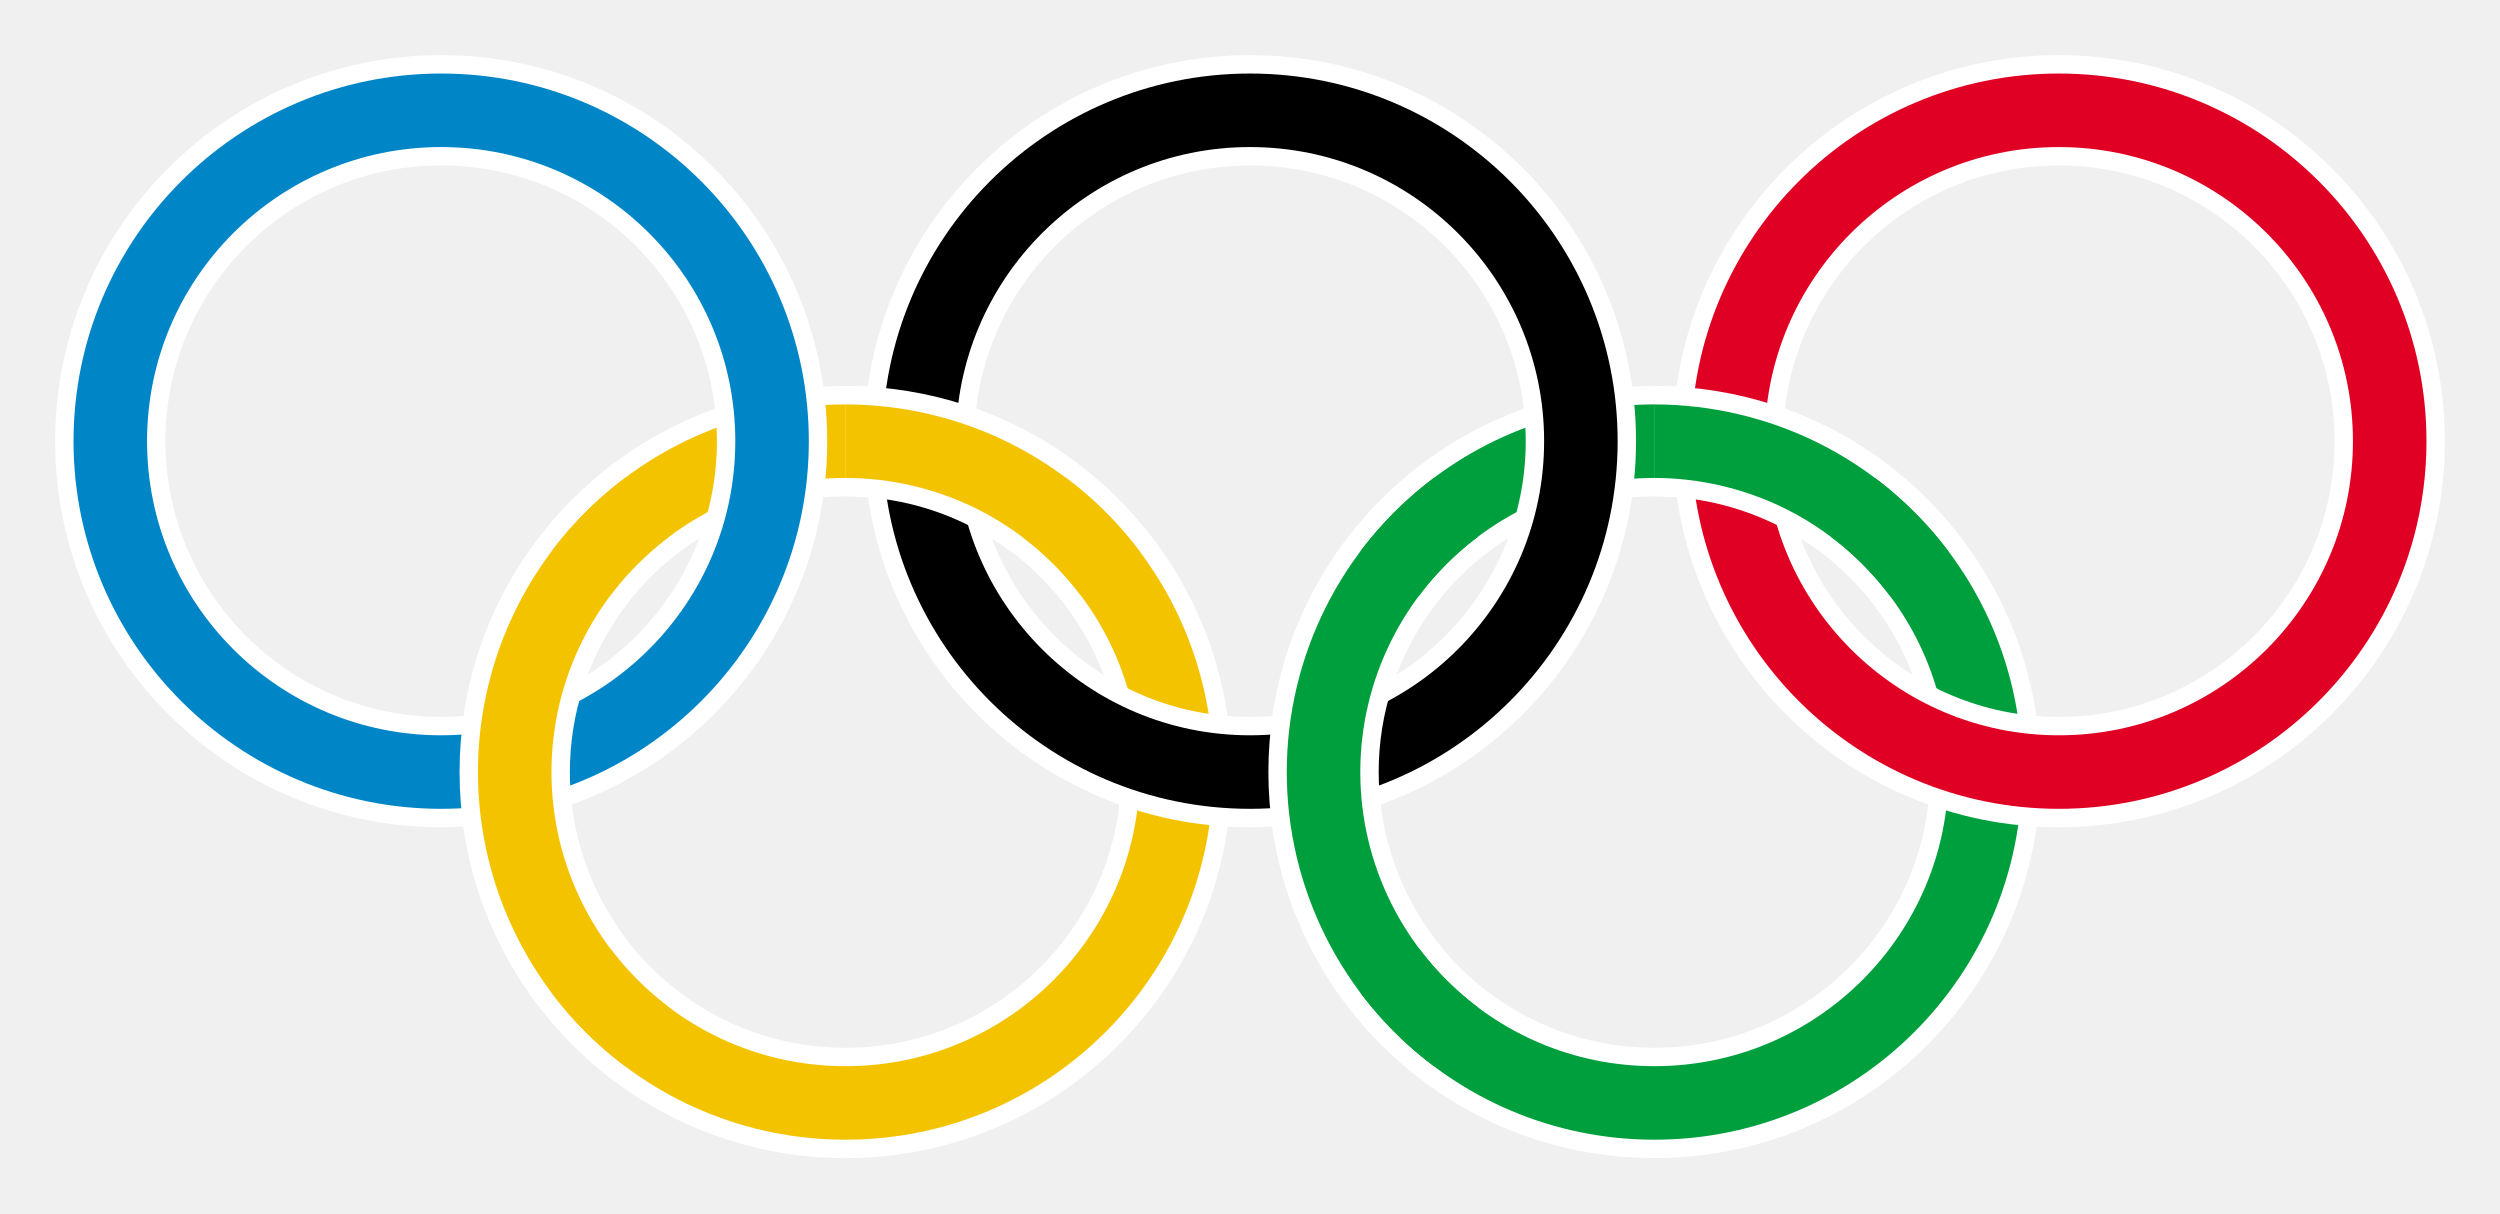
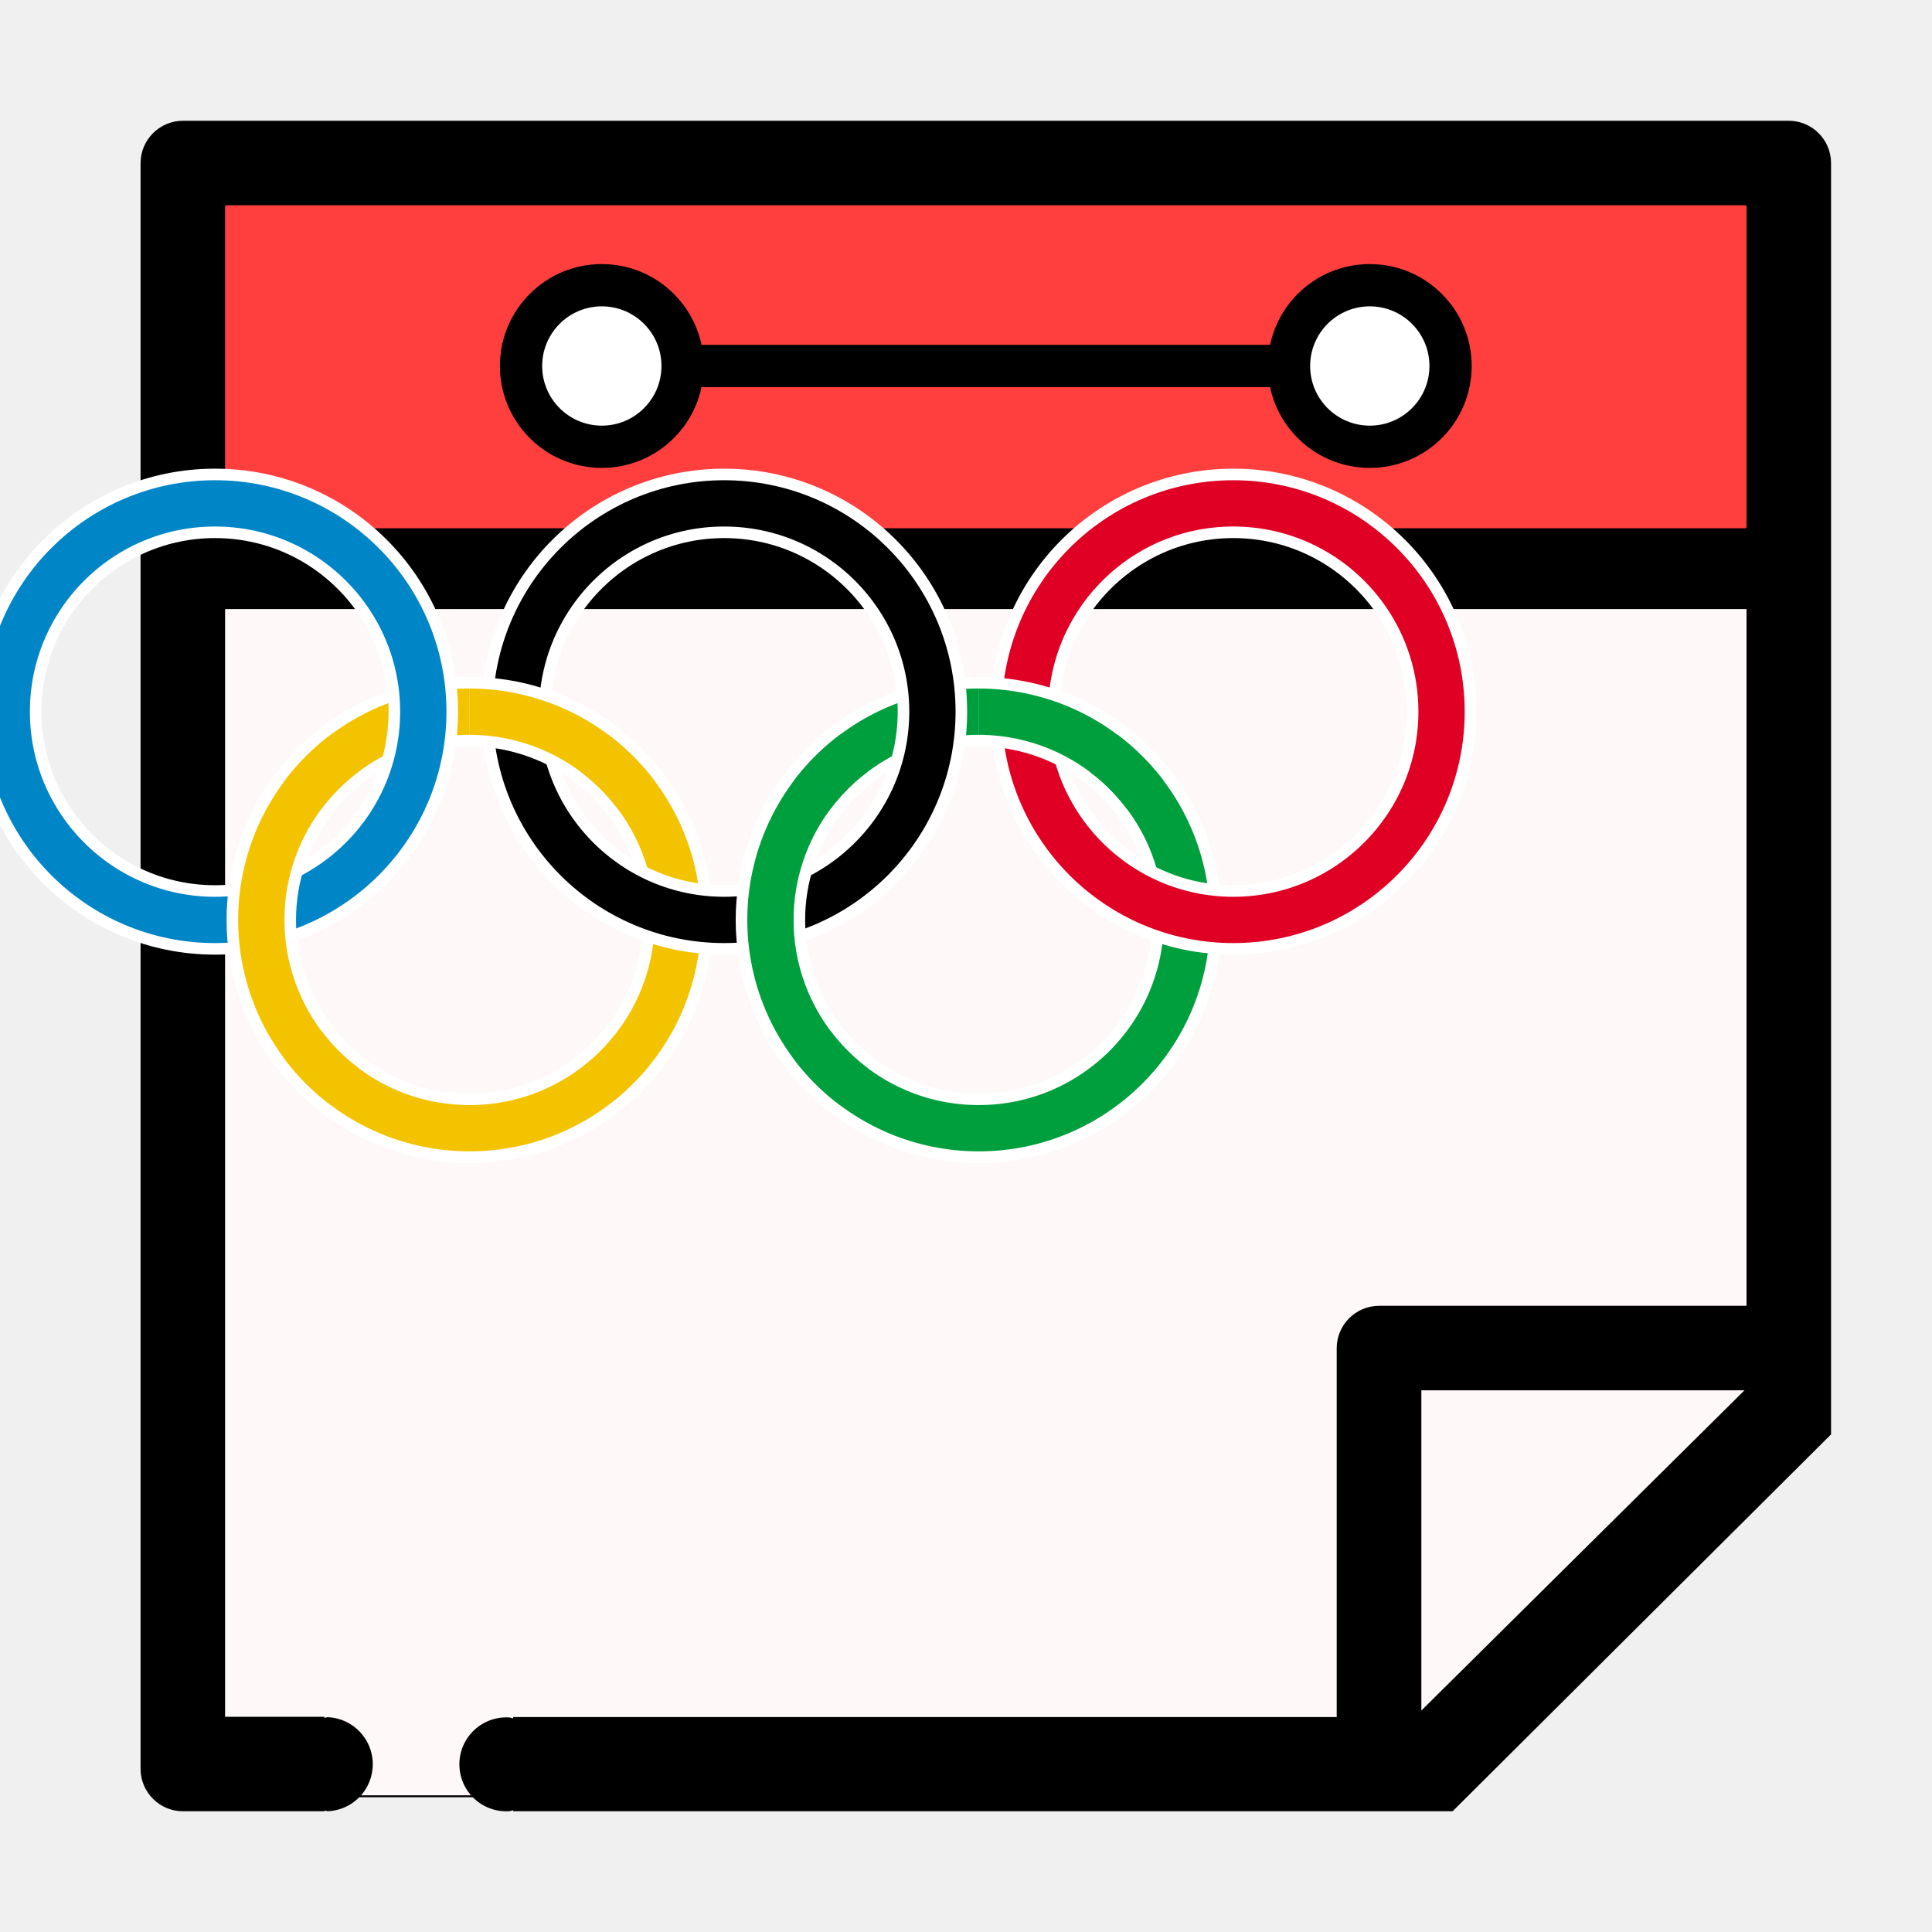
- <svg xmlns="http://www.w3.org/2000/svg" width="1020" height="495" id="svg2" version="1.1">
-   <defs id="defs50" />
-   <g stroke-width="30" stroke="#fff" fill="none" id="g4">
-     <g stroke-width="45" id="g6">
-       <circle cx="345" cy="315" r="135" id="circle8" />
-       <circle cx="675" cy="315" r="135" id="circle10" />
+ <svg xmlns="http://www.w3.org/2000/svg" xmlns:ns1="https://boxy-svg.com" width="800px" height="800px" viewBox="0 0 1024 1024" class="icon" version="1.1">
+   <defs>
+     <ns1:export>
+       <ns1:file format="svg" />
+     </ns1:export>
+   </defs>
+   <path d="M 81.969 72.478 L 963.44 72.478 L 963.44 744.357 L 755.079 952.057 L 81.969 952.057 Z" style="stroke: rgb(0, 0, 0); fill: rgb(255, 248, 248);" id="object-0" />
+   <path d="M948.096 64h-851.2a22.528 22.528 0 0 0-22.4 22.4v851.2c0 12.288 10.112 22.4 22.4 22.4h75.072v-0.384c0.704 0.064 1.28 0.384 1.92 0.384a24.96 24.96 0 0 0 0-49.856c-0.704 0-1.28 0.32-1.92 0.384v-0.576h-52.672V322.816h806.4v369.28h-194.752a22.528 22.528 0 0 0-22.464 22.464v195.52H272v0.704c-0.832-0.128-1.472-0.512-2.368-0.512a24.896 24.896 0 1 0 0 49.728c0.832 0 1.536-0.384 2.368-0.512V960h497.92l200.576-199.744V86.4a22.464 22.464 0 0 0-22.4-22.4z m-194.752 842.624v-169.728h171.264l-171.264 169.728z" fill="" />
+   <path d="M119.936 280a0.64 0.64 0 0 1-0.64-0.64V109.44a0.64 0.64 0 0 1 0.64-0.64h805.12a0.64 0.64 0 0 1 0.64 0.64v169.92a0.64 0.64 0 0 1-0.64 0.64H119.936z" fill="#FF3E3E" />
+   <path d="M318.976 193.984m-54.016 0a54.016 54.016 0 1 0 108.032 0 54.016 54.016 0 1 0-108.032 0Z" fill="" />
+   <path d="M318.976 193.984m-31.616 0a31.616 31.616 0 1 0 63.232 0 31.616 31.616 0 1 0-63.232 0Z" fill="#FFFFFF" />
+   <path d="M726.016 193.984m-54.016 0a54.016 54.016 0 1 0 108.032 0 54.016 54.016 0 1 0-108.032 0Z" fill="" />
+   <path d="M726.016 193.984m-31.616 0a31.616 31.616 0 1 0 63.232 0 31.616 31.616 0 1 0-63.232 0Z" fill="#FFFFFF" />
+   <path d="M361.024 182.784h326.016v22.4H361.024z" fill="" />
+   <g id="svg2" style="transform-origin: 745.25px 504.678px;" transform="matrix(0.817722, 0, 0, 0.817722, -225.5968, 19.70161)">
+     <g stroke-width="30" stroke="#fff" fill="none" id="g4" transform="matrix(1, 0, 0, 1, 235.2503, 257.1783)">
+       <g stroke-width="45" id="g6">
+         <circle cx="345" cy="315" r="135" id="circle8" />
+         <circle cx="675" cy="315" r="135" id="circle10" />
+       </g>
+       <circle cx="345" cy="315" r="135" stroke="#f4c300" id="circle12" />
+       <circle cx="675" cy="315" r="135" stroke="#009f3d" id="circle14" />
+       <g stroke-width="45" id="g16">
+         <circle cx="180" cy="180" r="135" id="circle18" />
+         <circle cx="510" cy="180" r="135" id="circle20" />
+         <circle cx="840" cy="180" r="135" id="circle22" />
+       </g>
+       <circle cx="180" cy="180" r="135" stroke="#0085c7" id="circle24" />
+       <circle cx="510" cy="180" r="135" stroke="#000" id="circle26" />
+       <circle cx="840" cy="180" r="135" stroke="#df0024" id="circle28" />
+       <g stroke-width="45" id="g30">
+         <path d="M345,180A135,135 0 0 1 426,207" id="path32" />
+         <path d="M237,396A135,135 0 0 1 237,234" id="path34" />
+         <path d="M675,180A135,135 0 0 1 756,207" id="path36" />
+         <path d="M567,396A135,135 0 0 1 567,234" id="path38" />
+       </g>
+       <path d="m 344.9,180 c 20.864,0 41.812,4.922 60.474,14.252 C 424.035,203.583 440.482,217.309 453,234" id="path40" style="stroke:#f4c300" />
+       <path d="M264,423A135,135 0 0 1 264,207" stroke="#f4c300" id="path42" />
+       <path d="m 674.9,180 c 20.864,0 41.812,4.922 60.474,14.252 C 754.035,203.583 770.482,217.309 783,234" id="path44" style="stroke:#009f3d" />
+       <path d="M594,423A135,135 0 0 1 594,207" stroke="#009f3d" id="path46" />
    </g>
-     <circle cx="345" cy="315" r="135" stroke="#f4c300" id="circle12" />
-     <circle cx="675" cy="315" r="135" stroke="#009f3d" id="circle14" />
-     <g stroke-width="45" id="g16">
-       <circle cx="180" cy="180" r="135" id="circle18" />
-       <circle cx="510" cy="180" r="135" id="circle20" />
-       <circle cx="840" cy="180" r="135" id="circle22" />
-     </g>
-     <circle cx="180" cy="180" r="135" stroke="#0085c7" id="circle24" />
-     <circle cx="510" cy="180" r="135" stroke="#000" id="circle26" />
-     <circle cx="840" cy="180" r="135" stroke="#df0024" id="circle28" />
-     <g stroke-width="45" id="g30">
-       <path d="M345,180A135,135 0 0 1 426,207" id="path32" />
-       <path d="M237,396A135,135 0 0 1 237,234" id="path34" />
-       <path d="M675,180A135,135 0 0 1 756,207" id="path36" />
-       <path d="M567,396A135,135 0 0 1 567,234" id="path38" />
-     </g>
-     <path d="m 344.9,180 c 20.864,0 41.812,4.922 60.474,14.252 C 424.035,203.583 440.482,217.309 453,234" id="path40" style="stroke:#f4c300" />
-     <path d="M264,423A135,135 0 0 1 264,207" stroke="#f4c300" id="path42" />
-     <path d="m 674.9,180 c 20.864,0 41.812,4.922 60.474,14.252 C 754.035,203.583 770.482,217.309 783,234" id="path44" style="stroke:#009f3d" />
-     <path d="M594,423A135,135 0 0 1 594,207" stroke="#009f3d" id="path46" />
  </g>
</svg>
